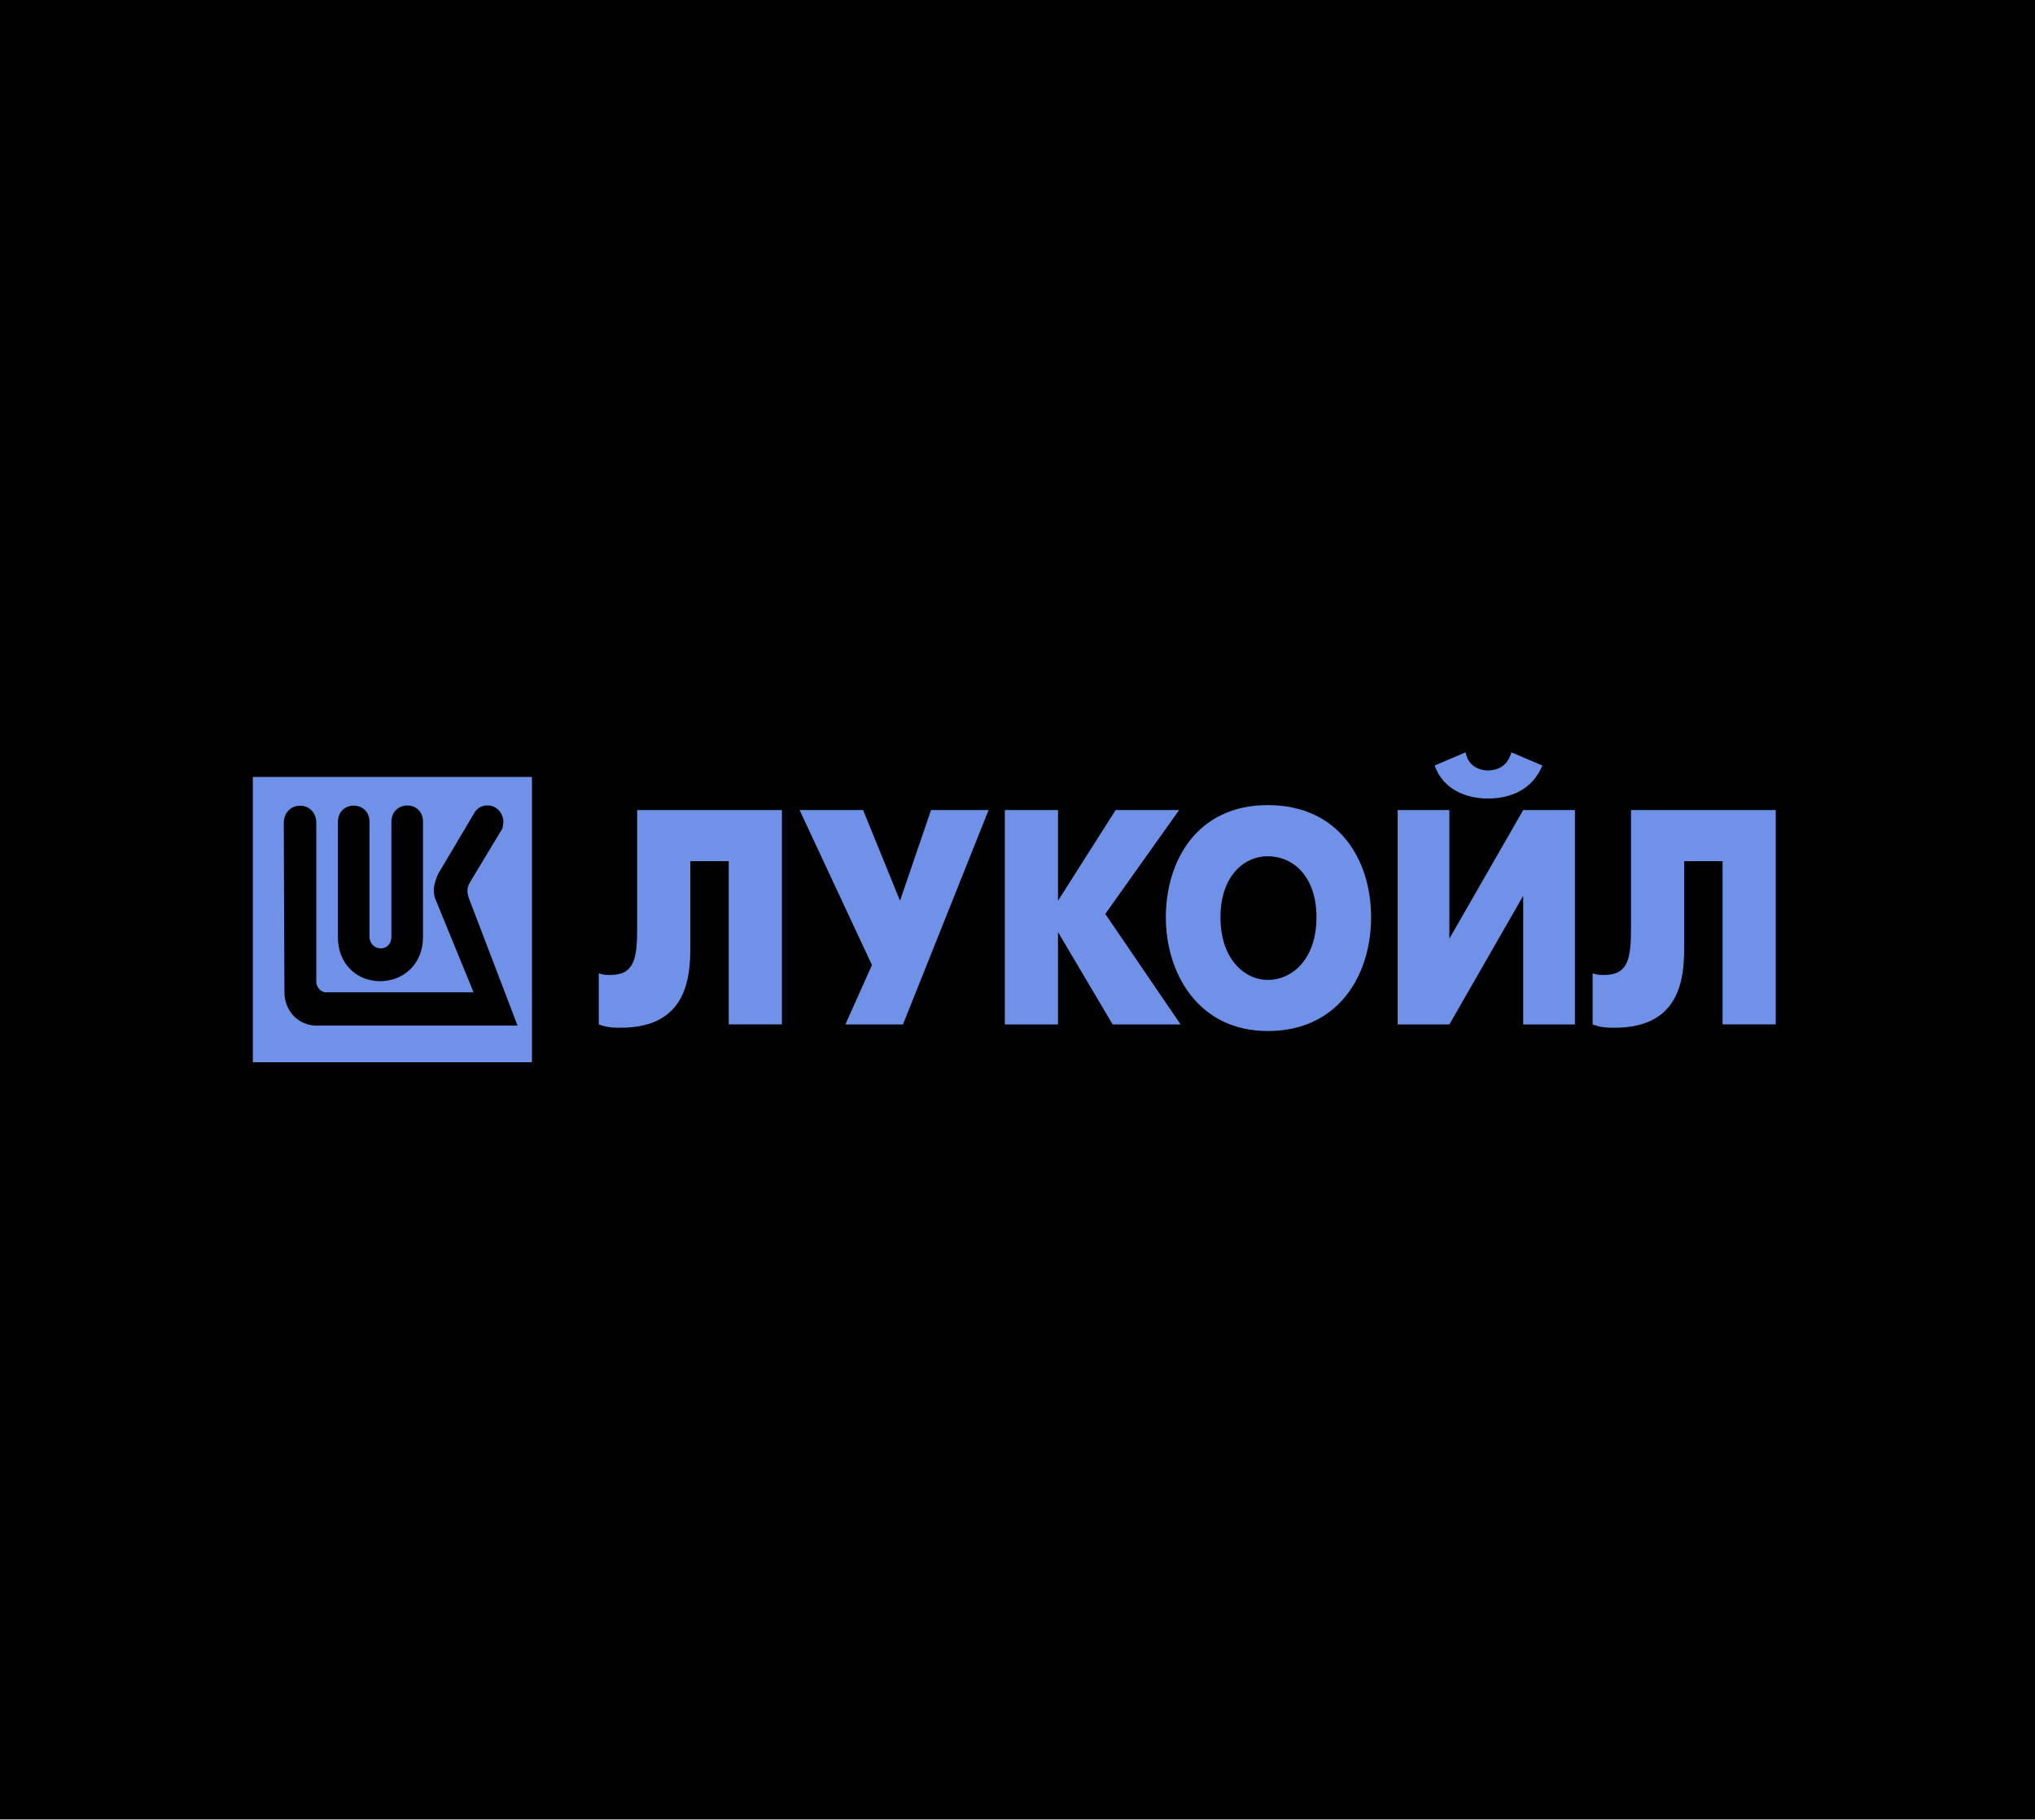
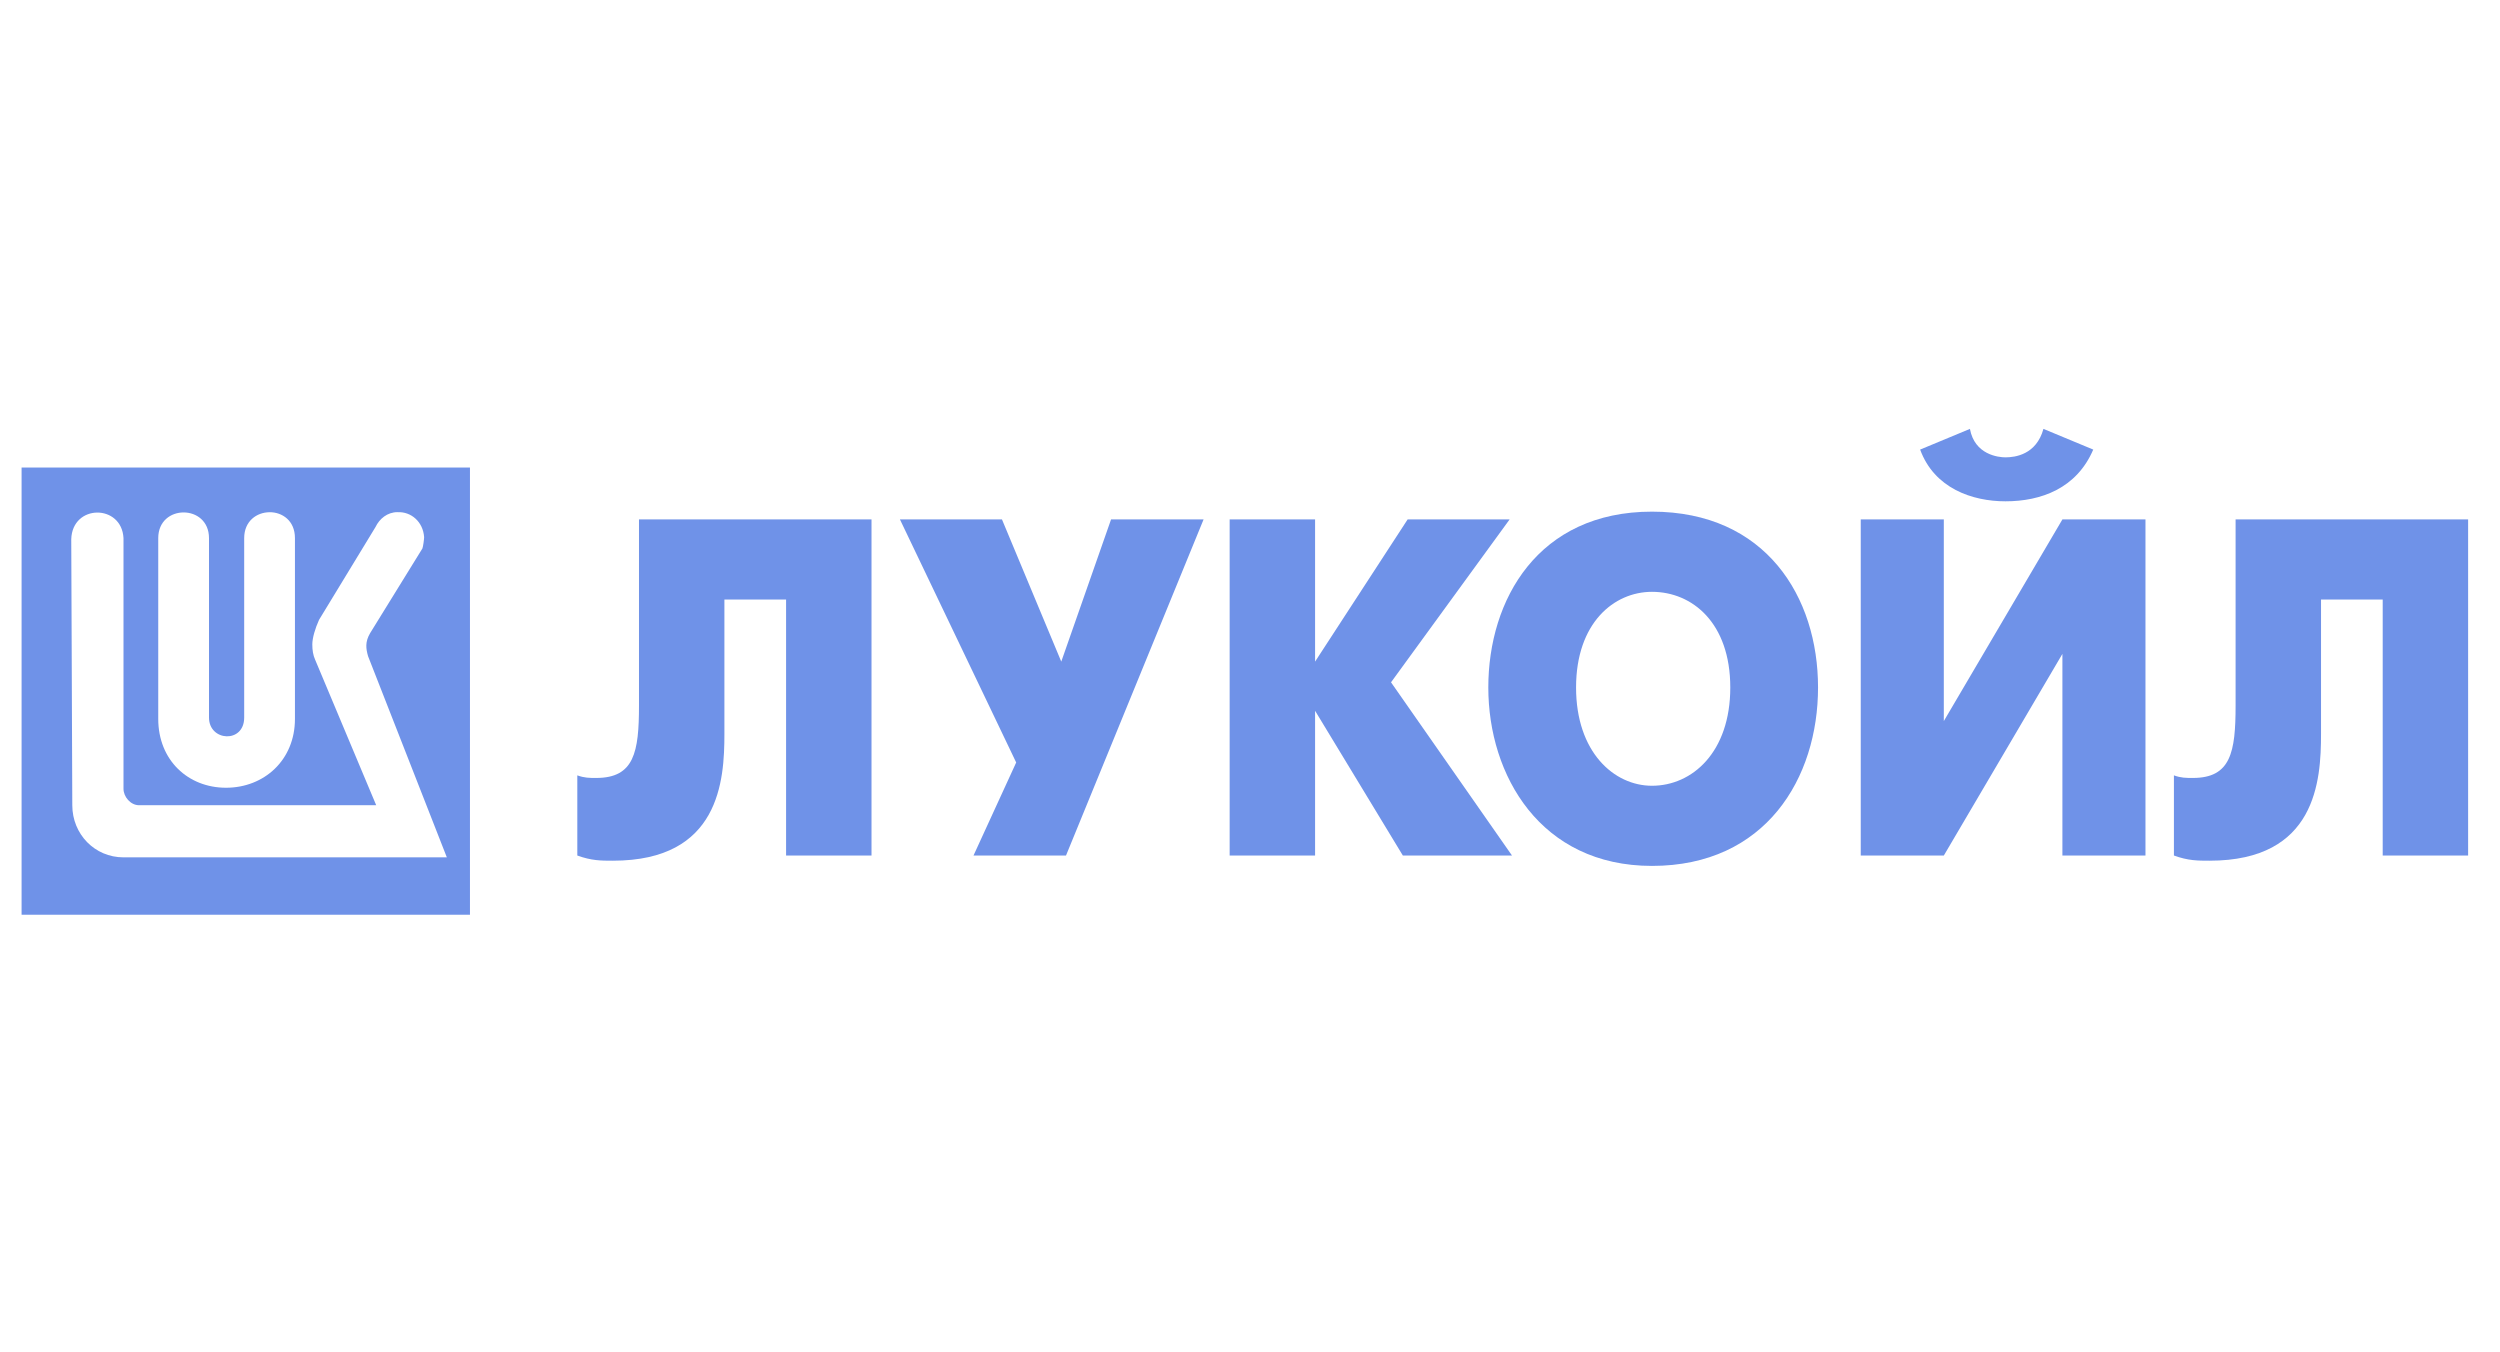
- <svg xmlns="http://www.w3.org/2000/svg" width="170" height="152" viewBox="0 0 170 152" fill="none">
-   <rect width="170" height="152" fill="#010101" />
-   <path d="M44.438 88.738H21.122V64.909H44.438V88.738ZM40.673 67.286C40.138 67.286 39.73 67.645 39.526 68.08L36.592 73.023C36.389 73.48 36.24 73.992 36.24 74.333C36.24 74.637 36.278 74.904 36.388 75.151L39.562 82.902H27.231C26.788 82.902 26.422 82.45 26.422 82.03V68.671C26.33 66.847 23.762 66.847 23.706 68.726L23.76 82.902C23.76 84.444 24.926 85.68 26.422 85.68H43.235L39.141 74.965C39.029 74.565 38.974 74.204 39.248 73.73L41.964 69.224C42.002 69.129 42.055 68.73 42.055 68.618C42.001 67.8 41.375 67.251 40.673 67.29V67.286ZM34.016 67.292C33.356 67.296 32.697 67.759 32.697 68.671V78.232C32.697 79.619 30.868 79.507 30.868 78.232V68.671C30.868 66.847 28.229 66.847 28.229 68.671V78.304C28.229 80.506 29.78 81.971 31.754 81.971C33.727 81.971 35.337 80.506 35.337 78.304V68.669C35.337 67.737 34.675 67.286 34.016 67.29V67.292Z" fill="#6F92E8" />
-   <path fill-rule="evenodd" clip-rule="evenodd" d="M53.227 67.674V77.593C53.227 80.072 52.98 81.449 51.008 81.449C50.638 81.449 50.39 81.449 50.02 81.312V85.582C50.76 85.858 51.253 85.858 51.871 85.858C57.422 85.858 57.669 81.588 57.669 79.107V71.944H60.877V85.582H65.319V67.674H53.229H53.227Z" fill="#6F92E8" />
-   <path fill-rule="evenodd" clip-rule="evenodd" d="M66.796 67.674L72.842 80.625L70.621 85.584H75.432L82.586 67.674H77.776L75.186 75.251L72.102 67.674H66.796Z" fill="#6F92E8" />
-   <path fill-rule="evenodd" clip-rule="evenodd" d="M83.942 85.584H88.384V77.87L92.949 85.584H98.625L92.334 76.353L98.5 67.674H93.197L88.384 75.251V67.674H83.942V85.584Z" fill="#6F92E8" />
-   <path fill-rule="evenodd" clip-rule="evenodd" d="M105.903 86.135C111.824 86.135 114.538 81.451 114.538 76.628C114.538 71.805 111.824 67.261 105.903 67.261C99.981 67.261 97.392 71.945 97.392 76.628C97.392 81.312 100.104 86.135 105.903 86.135ZM105.903 81.865C103.929 81.865 101.955 80.075 101.955 76.63C101.955 73.186 103.927 71.533 105.903 71.533C107.999 71.533 109.975 73.186 109.975 76.63C109.975 80.075 108.001 81.865 105.903 81.865Z" fill="#6F92E8" />
-   <path fill-rule="evenodd" clip-rule="evenodd" d="M116.759 67.675V85.584H121.078L127.245 74.84V85.584H131.565V67.675H127.245L121.078 78.419V67.675H116.759ZM124.284 66.71C126.134 66.71 127.985 66.021 128.849 63.954L126.259 62.852C125.889 64.228 124.778 64.368 124.285 64.368C123.915 64.368 122.682 64.228 122.436 62.852L119.847 63.954C120.585 66.021 122.559 66.71 124.287 66.71H124.284Z" fill="#6F92E8" />
-   <path fill-rule="evenodd" clip-rule="evenodd" d="M136.251 67.674V77.593C136.251 80.072 136.004 81.449 134.032 81.449C133.662 81.449 133.414 81.449 133.044 81.312V85.582C133.784 85.858 134.277 85.858 134.895 85.858C140.446 85.858 140.693 81.588 140.693 79.107V71.944H143.9V85.582H148.343V67.674H136.253H136.251Z" fill="#6F92E8" />
+ <svg xmlns="http://www.w3.org/2000/svg" viewBox="0 0 185 100" fill="none">
+   <path d="M34.777 67.691H1.597V34.596H34.777V67.691ZM29.42 37.898C28.658 37.898 28.076 38.396 27.787 39.001L23.611 45.865C23.322 46.5 23.111 47.212 23.111 47.685C23.111 48.108 23.166 48.478 23.321 48.821L27.839 59.587H10.29C9.66 59.587 9.139 58.958 9.139 58.375V39.82C9.007 37.287 5.353 37.288 5.273 39.898L5.35 59.587C5.35 61.728 7.01 63.444 9.139 63.444H33.066L27.238 48.562C27.08 48.007 27.001 47.506 27.392 46.847L31.257 40.589C31.311 40.458 31.385 39.902 31.385 39.747C31.308 38.611 30.419 37.849 29.42 37.903V37.898ZM19.945 37.905C19.006 37.911 18.07 38.554 18.07 39.82V53.101C18.07 55.027 15.466 54.871 15.466 53.101V39.82C15.465 37.287 11.71 37.287 11.71 39.82V53.199C11.71 56.258 13.918 58.293 16.727 58.293C19.535 58.293 21.826 56.258 21.826 53.199V39.818C21.826 38.525 20.884 37.898 19.945 37.903V37.905Z" fill="#6F92E8" />
+   <path fill-rule="evenodd" clip-rule="evenodd" d="M47.285 38.437V52.213C47.285 55.656 46.932 57.568 44.126 57.568C43.6 57.568 43.248 57.568 42.721 57.377V63.308C43.774 63.692 44.476 63.692 45.355 63.692C53.254 63.692 53.606 57.762 53.606 54.316V44.367H58.17V63.308H64.492V38.437H47.287H47.285Z" fill="#6F92E8" />
+   <path fill-rule="evenodd" clip-rule="evenodd" d="M66.595 38.437L75.198 56.424L72.038 63.311H78.883L89.065 38.437H82.219L78.534 48.96L74.145 38.437H66.595Z" fill="#6F92E8" />
+   <path fill-rule="evenodd" clip-rule="evenodd" d="M90.994 63.311H97.316V52.597L103.812 63.311H111.889L102.936 50.491L111.712 38.437H104.165L97.316 48.96V38.437H90.994V63.311Z" fill="#6F92E8" />
+   <path fill-rule="evenodd" clip-rule="evenodd" d="M122.246 64.077C130.672 64.077 134.535 57.572 134.535 50.873C134.535 44.174 130.672 37.862 122.246 37.862C113.82 37.862 110.135 44.368 110.135 50.873C110.135 57.378 113.994 64.077 122.246 64.077ZM122.246 58.146C119.437 58.146 116.629 55.659 116.629 50.876C116.629 46.092 119.435 43.795 122.246 43.795C125.229 43.795 128.041 46.092 128.041 50.876C128.041 55.659 125.232 58.146 122.246 58.146Z" fill="#6F92E8" />
+   <path fill-rule="evenodd" clip-rule="evenodd" d="M137.695 38.437V63.311H143.842L152.618 48.388V63.311H158.765V38.437H152.618L143.842 53.36V38.437H137.695ZM148.404 37.097C151.038 37.097 153.672 36.141 154.9 33.269L151.215 31.738C150.688 33.651 149.108 33.844 148.406 33.844C147.879 33.844 146.124 33.651 145.775 31.738L142.09 33.269C143.141 36.141 145.95 37.097 148.409 37.097H148.404Z" fill="#6F92E8" />
+   <path fill-rule="evenodd" clip-rule="evenodd" d="M165.434 38.437V52.213C165.434 55.656 165.082 57.568 162.276 57.568C161.749 57.568 161.397 57.568 160.87 57.377V63.308C161.924 63.692 162.625 63.692 163.504 63.692C171.404 63.692 171.756 57.762 171.756 54.316V44.367H176.32V63.308H182.641V38.437H165.437H165.434Z" fill="#6F92E8" />
</svg>
